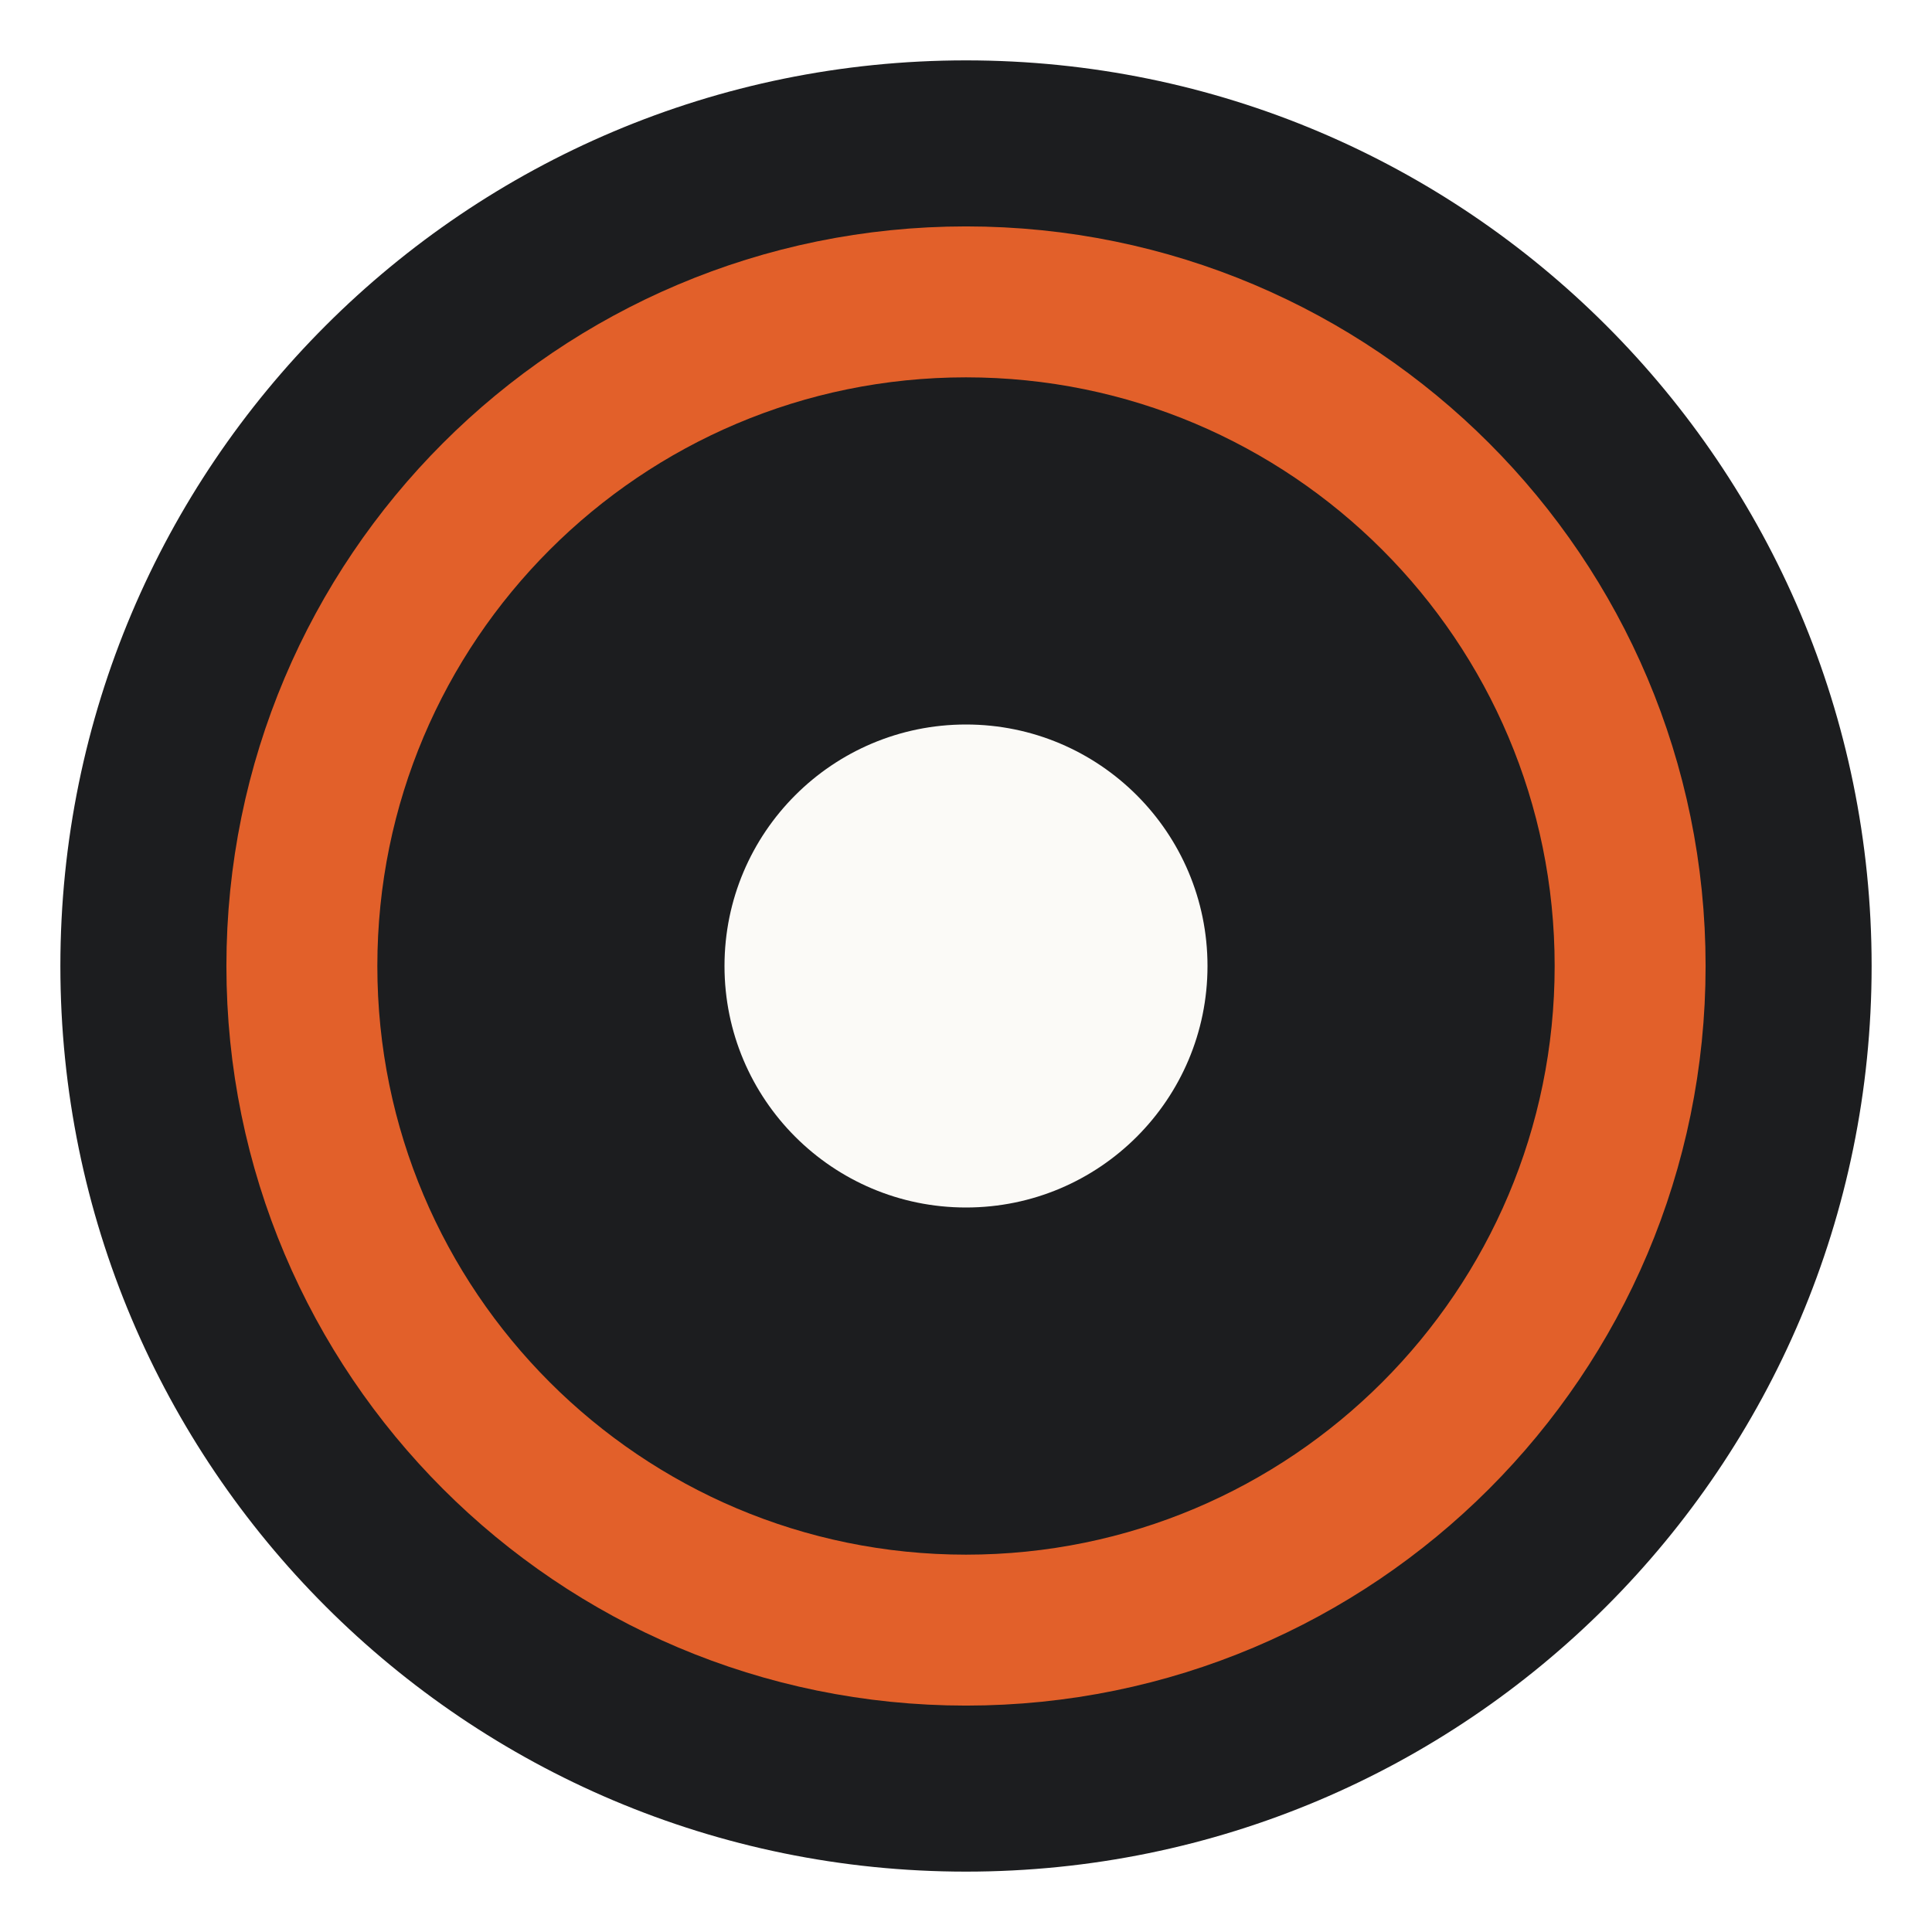
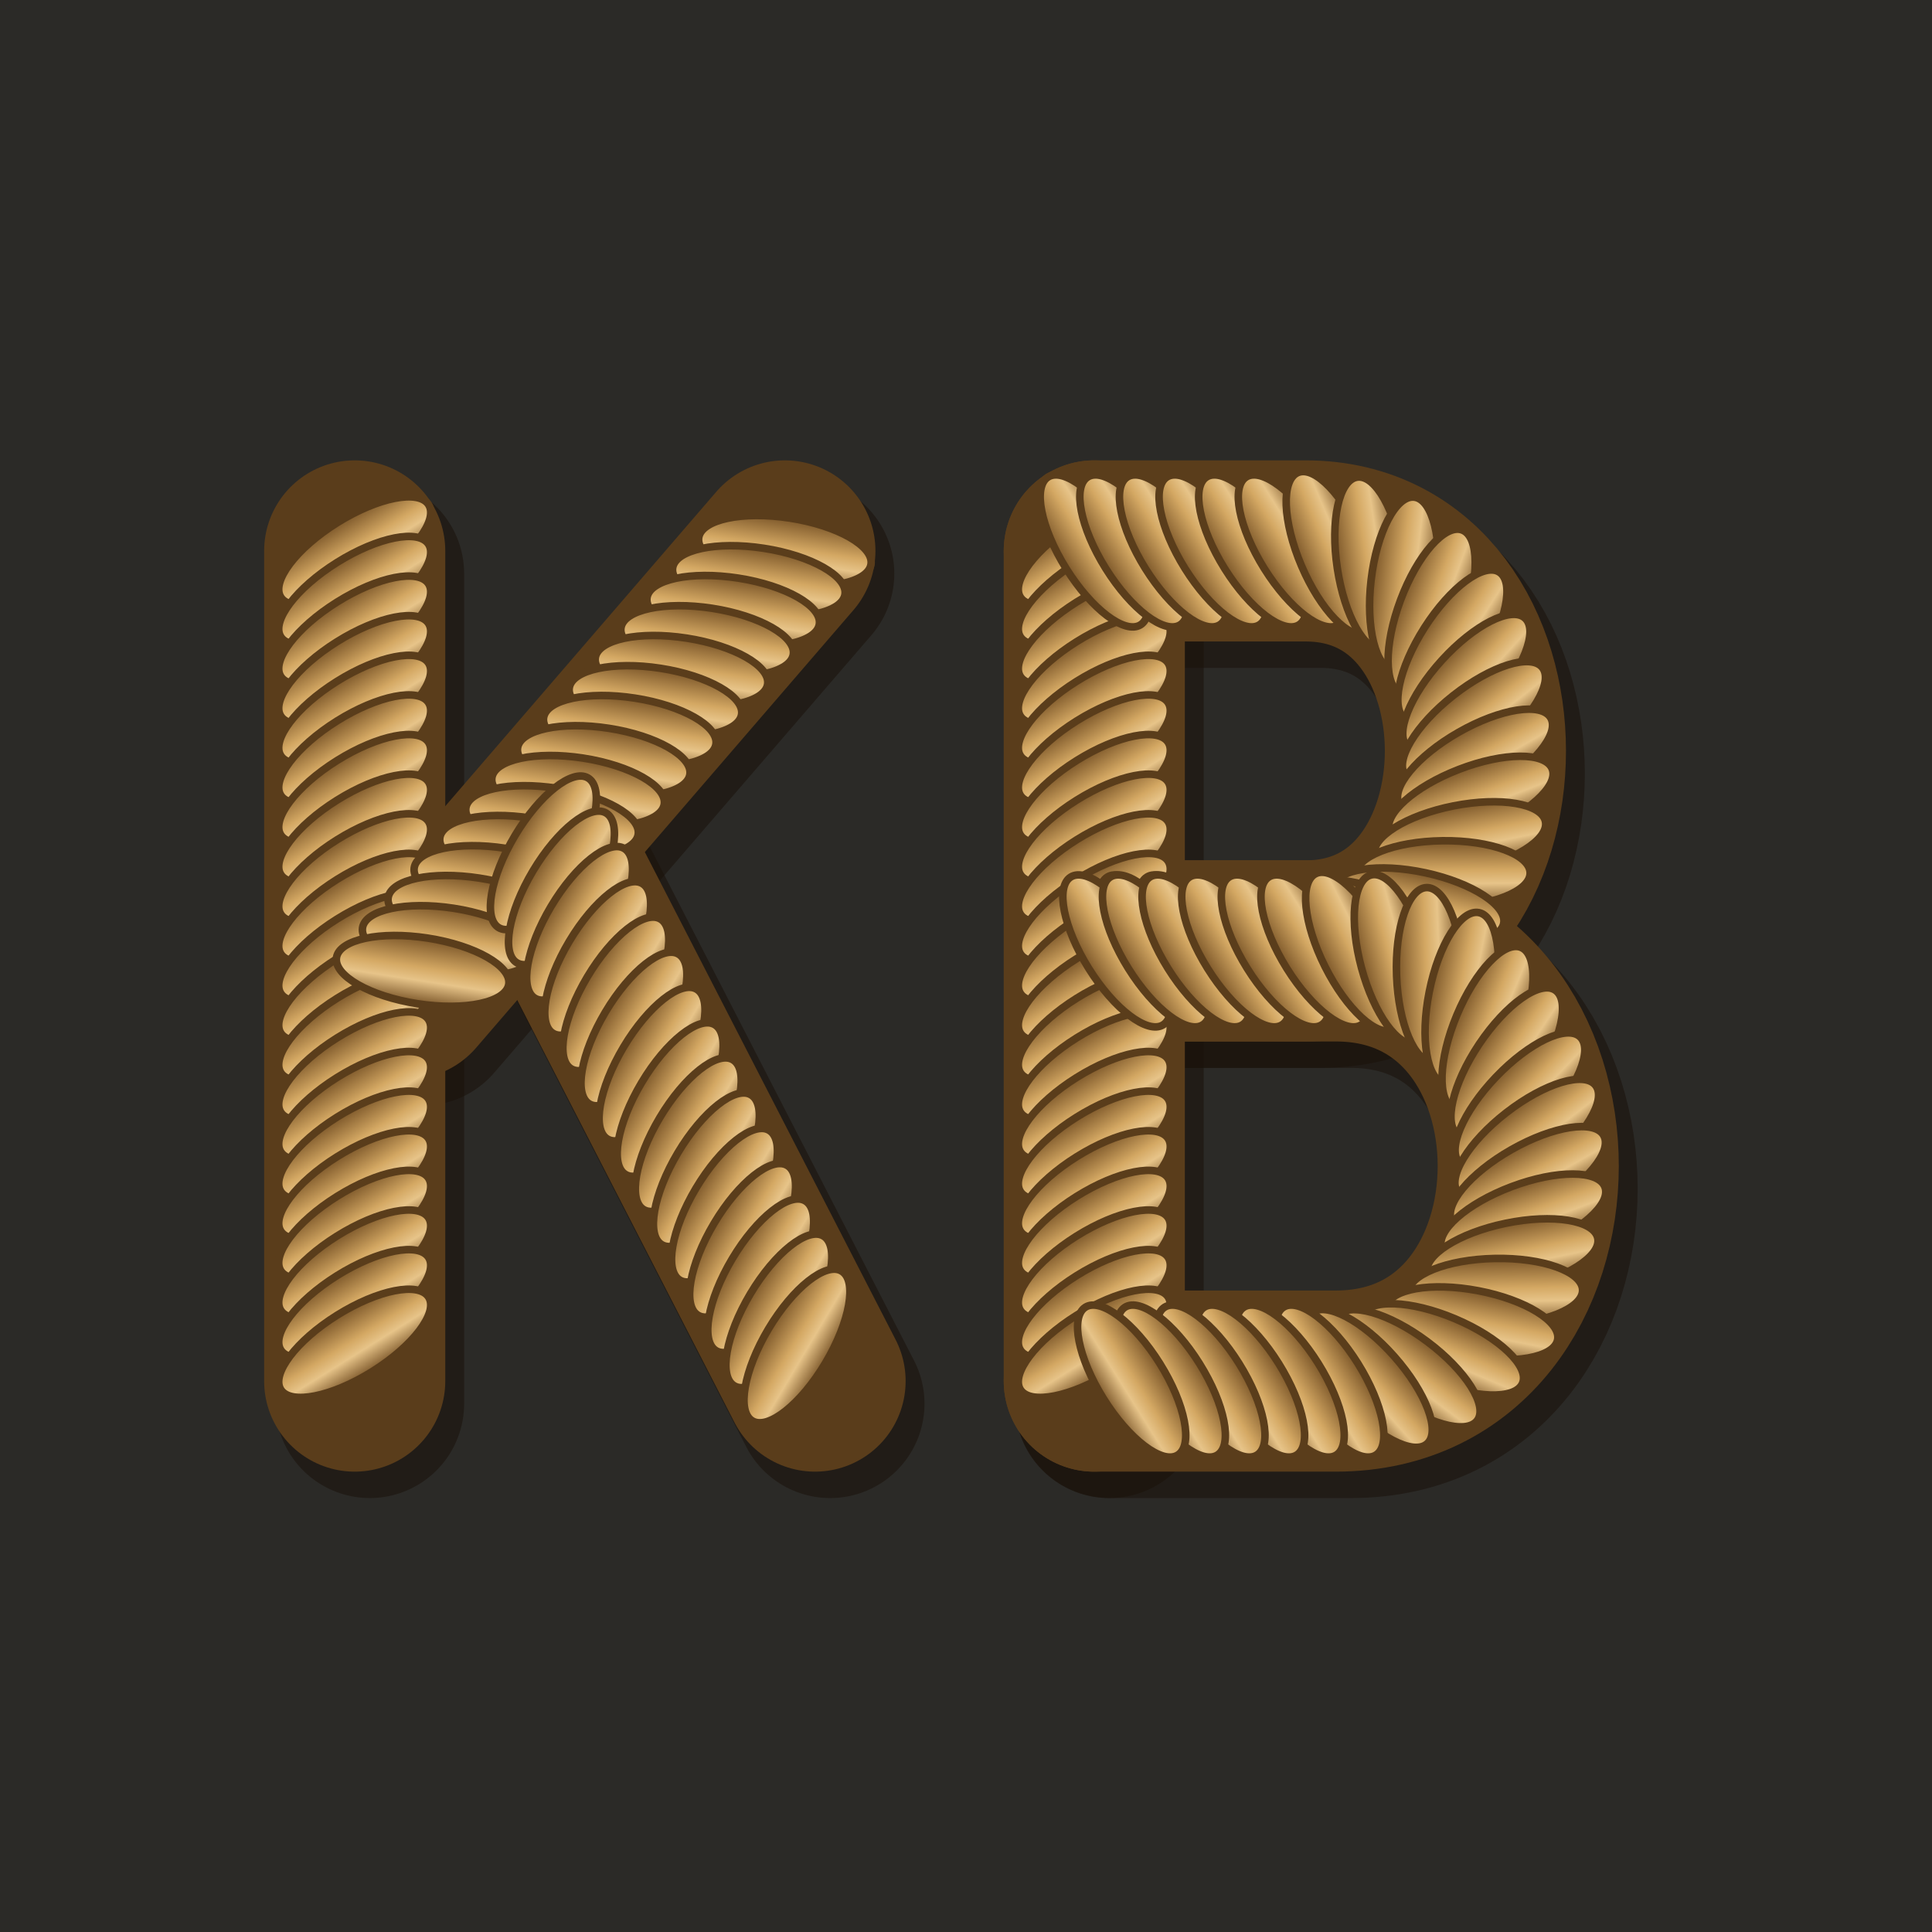
- <svg xmlns="http://www.w3.org/2000/svg" viewBox="0 0 64 64">
-   <circle cx="32" cy="32" r="30" fill="#1C1D1F" />
-   <circle cx="32" cy="32" r="22" fill="none" stroke="#E2602A" stroke-width="5" />
-   <circle cx="32" cy="32" r="8" fill="#FBFAF7" />
+ <svg xmlns="http://www.w3.org/2000/svg" viewBox="0 0 512 512">
+   <defs>
+     <linearGradient id="g" x1="0" y1="0" x2="0" y2="1">
+       <stop offset="0" stop-color="#7A5528" />
+       <stop offset=".35" stop-color="#E7C489" />
+       <stop offset=".55" stop-color="#D4A863" />
+       <stop offset="1" stop-color="#7A5528" />
+     </linearGradient>
+   </defs>
+   <rect width="512" height="512" fill="#2b2a27" />
+   <g transform="translate(256 256) scale(1) translate(-256 -256)">
+     <g fill="none" stroke="#1A120A" stroke-opacity=".55" stroke-linecap="round" stroke-linejoin="round" stroke-width="50" transform="translate(4 6)">
+       <path d="M94.0 146.0 L94.0 366.0" />
+       <path d="M208.0 146.0 L108.0 262.0" />
+       <path d="M144.0 226.0 L216.0 366.0" />
+       <path d="M290.0 146.0 L290.0 366.0" />
+       <path d="M290.0 146.0 L346.0 146.0 C406.0 146.0 406.0 252.0 346.0 252.0 L296.0 252.0" />
+       <path d="M296.0 252.0 L354.0 252.0 C422.0 252.0 422.0 366.0 354.0 366.0 L290.0 366.0" />
+     </g>
+     <g fill="none" stroke="#5A3D1B" stroke-linecap="round" stroke-linejoin="round" stroke-width="48">
+       <path d="M94.0 146.0 L94.0 366.0" />
+       <path d="M208.0 146.0 L108.0 262.0" />
+       <path d="M144.0 226.0 L216.0 366.0" />
+       <path d="M290.0 146.0 L290.0 366.0" />
+       <path d="M290.0 146.0 L346.0 146.0 C406.0 146.0 406.0 252.0 346.0 252.0 L296.0 252.0" />
+       <path d="M296.0 252.0 L354.0 252.0 C422.0 252.0 422.0 366.0 354.0 366.0 L290.0 366.0" />
+     </g>
+     <ellipse cx="94.0" cy="146.0" rx="23.1" ry="8.8" transform="rotate(148.0 94.0 146.0)" fill="url(#g)" stroke="#5A3D1B" stroke-width="2" />
+     <ellipse cx="94.0" cy="156.5" rx="23.1" ry="8.8" transform="rotate(148.0 94.0 156.5)" fill="url(#g)" stroke="#5A3D1B" stroke-width="2" />
+     <ellipse cx="94.0" cy="167.0" rx="23.1" ry="8.8" transform="rotate(148.0 94.0 167.0)" fill="url(#g)" stroke="#5A3D1B" stroke-width="2" />
+     <ellipse cx="94.0" cy="177.5" rx="23.1" ry="8.8" transform="rotate(148.0 94.0 177.5)" fill="url(#g)" stroke="#5A3D1B" stroke-width="2" />
+     <ellipse cx="94.0" cy="188.0" rx="23.1" ry="8.8" transform="rotate(148.0 94.0 188.0)" fill="url(#g)" stroke="#5A3D1B" stroke-width="2" />
+     <ellipse cx="94.0" cy="198.5" rx="23.1" ry="8.8" transform="rotate(148.0 94.0 198.5)" fill="url(#g)" stroke="#5A3D1B" stroke-width="2" />
+     <ellipse cx="94.0" cy="209.0" rx="23.1" ry="8.8" transform="rotate(148.0 94.0 209.0)" fill="url(#g)" stroke="#5A3D1B" stroke-width="2" />
+     <ellipse cx="94.0" cy="219.5" rx="23.1" ry="8.8" transform="rotate(148.0 94.0 219.5)" fill="url(#g)" stroke="#5A3D1B" stroke-width="2" />
+     <ellipse cx="94.0" cy="230.0" rx="23.1" ry="8.8" transform="rotate(148.0 94.0 230.0)" fill="url(#g)" stroke="#5A3D1B" stroke-width="2" />
+     <ellipse cx="94.0" cy="240.5" rx="23.1" ry="8.8" transform="rotate(148.0 94.0 240.5)" fill="url(#g)" stroke="#5A3D1B" stroke-width="2" />
+     <ellipse cx="94.0" cy="251.0" rx="23.1" ry="8.8" transform="rotate(148.0 94.0 251.0)" fill="url(#g)" stroke="#5A3D1B" stroke-width="2" />
+     <ellipse cx="94.0" cy="261.5" rx="23.1" ry="8.8" transform="rotate(148.0 94.0 261.5)" fill="url(#g)" stroke="#5A3D1B" stroke-width="2" />
+     <ellipse cx="94.0" cy="272.0" rx="23.1" ry="8.8" transform="rotate(148.0 94.0 272.0)" fill="url(#g)" stroke="#5A3D1B" stroke-width="2" />
+     <ellipse cx="94.0" cy="282.5" rx="23.1" ry="8.8" transform="rotate(148.0 94.0 282.5)" fill="url(#g)" stroke="#5A3D1B" stroke-width="2" />
+     <ellipse cx="94.0" cy="293.0" rx="23.1" ry="8.8" transform="rotate(148.0 94.0 293.0)" fill="url(#g)" stroke="#5A3D1B" stroke-width="2" />
+     <ellipse cx="94.0" cy="303.5" rx="23.1" ry="8.8" transform="rotate(148.0 94.0 303.5)" fill="url(#g)" stroke="#5A3D1B" stroke-width="2" />
+     <ellipse cx="94.0" cy="314.0" rx="23.1" ry="8.8" transform="rotate(148.0 94.0 314.0)" fill="url(#g)" stroke="#5A3D1B" stroke-width="2" />
+     <ellipse cx="94.0" cy="324.5" rx="23.1" ry="8.8" transform="rotate(148.0 94.0 324.5)" fill="url(#g)" stroke="#5A3D1B" stroke-width="2" />
+     <ellipse cx="94.0" cy="335.0" rx="23.1" ry="8.8" transform="rotate(148.0 94.0 335.0)" fill="url(#g)" stroke="#5A3D1B" stroke-width="2" />
+     <ellipse cx="94.0" cy="345.5" rx="23.1" ry="8.8" transform="rotate(148.0 94.0 345.5)" fill="url(#g)" stroke="#5A3D1B" stroke-width="2" />
+     <ellipse cx="94.0" cy="356.0" rx="23.1" ry="8.8" transform="rotate(148.0 94.0 356.0)" fill="url(#g)" stroke="#5A3D1B" stroke-width="2" />
+     <ellipse cx="208.0" cy="146.0" rx="23.1" ry="8.8" transform="rotate(188.8 208.0 146.0)" fill="url(#g)" stroke="#5A3D1B" stroke-width="2" />
+     <ellipse cx="201.1" cy="154.0" rx="23.1" ry="8.8" transform="rotate(188.8 201.1 154.0)" fill="url(#g)" stroke="#5A3D1B" stroke-width="2" />
+     <ellipse cx="194.3" cy="161.9" rx="23.1" ry="8.8" transform="rotate(188.8 194.3 161.9)" fill="url(#g)" stroke="#5A3D1B" stroke-width="2" />
+     <ellipse cx="187.4" cy="169.9" rx="23.1" ry="8.8" transform="rotate(188.8 187.4 169.9)" fill="url(#g)" stroke="#5A3D1B" stroke-width="2" />
+     <ellipse cx="180.6" cy="177.8" rx="23.1" ry="8.8" transform="rotate(188.8 180.6 177.8)" fill="url(#g)" stroke="#5A3D1B" stroke-width="2" />
+     <ellipse cx="173.7" cy="185.8" rx="23.1" ry="8.8" transform="rotate(188.8 173.7 185.8)" fill="url(#g)" stroke="#5A3D1B" stroke-width="2" />
+     <ellipse cx="166.9" cy="193.7" rx="23.1" ry="8.8" transform="rotate(188.8 166.9 193.7)" fill="url(#g)" stroke="#5A3D1B" stroke-width="2" />
+     <ellipse cx="160.0" cy="201.7" rx="23.1" ry="8.8" transform="rotate(188.8 160.0 201.7)" fill="url(#g)" stroke="#5A3D1B" stroke-width="2" />
+     <ellipse cx="153.2" cy="209.6" rx="23.1" ry="8.8" transform="rotate(188.8 153.2 209.6)" fill="url(#g)" stroke="#5A3D1B" stroke-width="2" />
+     <ellipse cx="146.3" cy="217.6" rx="23.1" ry="8.8" transform="rotate(188.8 146.3 217.6)" fill="url(#g)" stroke="#5A3D1B" stroke-width="2" />
+     <ellipse cx="139.4" cy="225.5" rx="23.1" ry="8.8" transform="rotate(188.8 139.4 225.5)" fill="url(#g)" stroke="#5A3D1B" stroke-width="2" />
+     <ellipse cx="132.6" cy="233.5" rx="23.1" ry="8.8" transform="rotate(188.8 132.6 233.5)" fill="url(#g)" stroke="#5A3D1B" stroke-width="2" />
+     <ellipse cx="125.7" cy="241.4" rx="23.1" ry="8.8" transform="rotate(188.8 125.7 241.4)" fill="url(#g)" stroke="#5A3D1B" stroke-width="2" />
+     <ellipse cx="118.9" cy="249.4" rx="23.1" ry="8.8" transform="rotate(188.8 118.9 249.4)" fill="url(#g)" stroke="#5A3D1B" stroke-width="2" />
+     <ellipse cx="112.0" cy="257.3" rx="23.1" ry="8.8" transform="rotate(188.8 112.0 257.3)" fill="url(#g)" stroke="#5A3D1B" stroke-width="2" />
+     <ellipse cx="144.0" cy="226.0" rx="23.1" ry="8.8" transform="rotate(120.8 144.0 226.0)" fill="url(#g)" stroke="#5A3D1B" stroke-width="2" />
+     <ellipse cx="148.8" cy="235.3" rx="23.1" ry="8.8" transform="rotate(120.8 148.8 235.3)" fill="url(#g)" stroke="#5A3D1B" stroke-width="2" />
+     <ellipse cx="153.6" cy="244.7" rx="23.1" ry="8.8" transform="rotate(120.8 153.6 244.7)" fill="url(#g)" stroke="#5A3D1B" stroke-width="2" />
+     <ellipse cx="158.4" cy="254.0" rx="23.1" ry="8.8" transform="rotate(120.8 158.4 254.0)" fill="url(#g)" stroke="#5A3D1B" stroke-width="2" />
+     <ellipse cx="163.2" cy="263.4" rx="23.1" ry="8.8" transform="rotate(120.8 163.2 263.4)" fill="url(#g)" stroke="#5A3D1B" stroke-width="2" />
+     <ellipse cx="168.0" cy="272.7" rx="23.1" ry="8.8" transform="rotate(120.8 168.0 272.7)" fill="url(#g)" stroke="#5A3D1B" stroke-width="2" />
+     <ellipse cx="172.8" cy="282.0" rx="23.1" ry="8.8" transform="rotate(120.8 172.8 282.0)" fill="url(#g)" stroke="#5A3D1B" stroke-width="2" />
+     <ellipse cx="177.6" cy="291.4" rx="23.1" ry="8.8" transform="rotate(120.8 177.6 291.4)" fill="url(#g)" stroke="#5A3D1B" stroke-width="2" />
+     <ellipse cx="182.4" cy="300.7" rx="23.1" ry="8.8" transform="rotate(120.8 182.4 300.7)" fill="url(#g)" stroke="#5A3D1B" stroke-width="2" />
+     <ellipse cx="187.2" cy="310.0" rx="23.1" ry="8.8" transform="rotate(120.8 187.2 310.0)" fill="url(#g)" stroke="#5A3D1B" stroke-width="2" />
+     <ellipse cx="192.0" cy="319.4" rx="23.1" ry="8.8" transform="rotate(120.8 192.0 319.4)" fill="url(#g)" stroke="#5A3D1B" stroke-width="2" />
+     <ellipse cx="196.8" cy="328.7" rx="23.1" ry="8.8" transform="rotate(120.8 196.8 328.7)" fill="url(#g)" stroke="#5A3D1B" stroke-width="2" />
+     <ellipse cx="201.6" cy="338.1" rx="23.1" ry="8.8" transform="rotate(120.8 201.6 338.1)" fill="url(#g)" stroke="#5A3D1B" stroke-width="2" />
+     <ellipse cx="206.4" cy="347.4" rx="23.1" ry="8.8" transform="rotate(120.8 206.4 347.4)" fill="url(#g)" stroke="#5A3D1B" stroke-width="2" />
+     <ellipse cx="211.2" cy="356.7" rx="23.1" ry="8.8" transform="rotate(120.8 211.2 356.7)" fill="url(#g)" stroke="#5A3D1B" stroke-width="2" />
+     <ellipse cx="290.0" cy="146.0" rx="23.1" ry="8.8" transform="rotate(148.0 290.0 146.0)" fill="url(#g)" stroke="#5A3D1B" stroke-width="2" />
+     <ellipse cx="290.0" cy="156.5" rx="23.1" ry="8.8" transform="rotate(148.0 290.0 156.5)" fill="url(#g)" stroke="#5A3D1B" stroke-width="2" />
+     <ellipse cx="290.0" cy="167.0" rx="23.1" ry="8.8" transform="rotate(148.0 290.0 167.0)" fill="url(#g)" stroke="#5A3D1B" stroke-width="2" />
+     <ellipse cx="290.0" cy="177.5" rx="23.1" ry="8.8" transform="rotate(148.0 290.0 177.5)" fill="url(#g)" stroke="#5A3D1B" stroke-width="2" />
+     <ellipse cx="290.0" cy="188.0" rx="23.1" ry="8.8" transform="rotate(148.0 290.0 188.0)" fill="url(#g)" stroke="#5A3D1B" stroke-width="2" />
+     <ellipse cx="290.0" cy="198.5" rx="23.1" ry="8.8" transform="rotate(148.0 290.0 198.5)" fill="url(#g)" stroke="#5A3D1B" stroke-width="2" />
+     <ellipse cx="290.0" cy="209.0" rx="23.1" ry="8.8" transform="rotate(148.0 290.0 209.0)" fill="url(#g)" stroke="#5A3D1B" stroke-width="2" />
+     <ellipse cx="290.0" cy="219.5" rx="23.1" ry="8.8" transform="rotate(148.0 290.0 219.5)" fill="url(#g)" stroke="#5A3D1B" stroke-width="2" />
+     <ellipse cx="290.0" cy="230.0" rx="23.1" ry="8.8" transform="rotate(148.0 290.0 230.0)" fill="url(#g)" stroke="#5A3D1B" stroke-width="2" />
+     <ellipse cx="290.0" cy="240.5" rx="23.1" ry="8.8" transform="rotate(148.0 290.0 240.5)" fill="url(#g)" stroke="#5A3D1B" stroke-width="2" />
+     <ellipse cx="290.0" cy="251.0" rx="23.1" ry="8.8" transform="rotate(148.0 290.0 251.0)" fill="url(#g)" stroke="#5A3D1B" stroke-width="2" />
+     <ellipse cx="290.0" cy="261.5" rx="23.1" ry="8.8" transform="rotate(148.0 290.0 261.5)" fill="url(#g)" stroke="#5A3D1B" stroke-width="2" />
+     <ellipse cx="290.0" cy="272.0" rx="23.1" ry="8.8" transform="rotate(148.0 290.0 272.0)" fill="url(#g)" stroke="#5A3D1B" stroke-width="2" />
+     <ellipse cx="290.0" cy="282.5" rx="23.1" ry="8.8" transform="rotate(148.0 290.0 282.5)" fill="url(#g)" stroke="#5A3D1B" stroke-width="2" />
+     <ellipse cx="290.0" cy="293.0" rx="23.1" ry="8.8" transform="rotate(148.0 290.0 293.0)" fill="url(#g)" stroke="#5A3D1B" stroke-width="2" />
+     <ellipse cx="290.0" cy="303.5" rx="23.1" ry="8.8" transform="rotate(148.0 290.0 303.5)" fill="url(#g)" stroke="#5A3D1B" stroke-width="2" />
+     <ellipse cx="290.0" cy="314.0" rx="23.1" ry="8.8" transform="rotate(148.0 290.0 314.0)" fill="url(#g)" stroke="#5A3D1B" stroke-width="2" />
+     <ellipse cx="290.0" cy="324.5" rx="23.1" ry="8.8" transform="rotate(148.0 290.0 324.5)" fill="url(#g)" stroke="#5A3D1B" stroke-width="2" />
+     <ellipse cx="290.0" cy="335.0" rx="23.1" ry="8.8" transform="rotate(148.0 290.0 335.0)" fill="url(#g)" stroke="#5A3D1B" stroke-width="2" />
+     <ellipse cx="290.0" cy="345.5" rx="23.1" ry="8.8" transform="rotate(148.0 290.0 345.5)" fill="url(#g)" stroke="#5A3D1B" stroke-width="2" />
+     <ellipse cx="290.0" cy="356.0" rx="23.1" ry="8.8" transform="rotate(148.0 290.0 356.0)" fill="url(#g)" stroke="#5A3D1B" stroke-width="2" />
+     <ellipse cx="290.0" cy="146.0" rx="23.1" ry="8.8" transform="rotate(58.0 290.0 146.0)" fill="url(#g)" stroke="#5A3D1B" stroke-width="2" />
+     <ellipse cx="300.5" cy="146.0" rx="23.1" ry="8.8" transform="rotate(58.0 300.5 146.0)" fill="url(#g)" stroke="#5A3D1B" stroke-width="2" />
+     <ellipse cx="311.0" cy="146.0" rx="23.1" ry="8.8" transform="rotate(58.0 311.0 146.0)" fill="url(#g)" stroke="#5A3D1B" stroke-width="2" />
+     <ellipse cx="321.5" cy="146.0" rx="23.1" ry="8.8" transform="rotate(58.0 321.5 146.0)" fill="url(#g)" stroke="#5A3D1B" stroke-width="2" />
+     <ellipse cx="332.0" cy="146.0" rx="23.1" ry="8.8" transform="rotate(58.0 332.0 146.0)" fill="url(#g)" stroke="#5A3D1B" stroke-width="2" />
+     <ellipse cx="342.5" cy="146.0" rx="23.1" ry="8.8" transform="rotate(58.0 342.5 146.0)" fill="url(#g)" stroke="#5A3D1B" stroke-width="2" />
+     <ellipse cx="353.0" cy="146.5" rx="23.1" ry="8.8" transform="rotate(66.9 353.0 146.5)" fill="url(#g)" stroke="#5A3D1B" stroke-width="2" />
+     <ellipse cx="363.1" cy="149.3" rx="23.1" ry="8.8" transform="rotate(81.4 363.1 149.3)" fill="url(#g)" stroke="#5A3D1B" stroke-width="2" />
+     <ellipse cx="372.1" cy="154.7" rx="23.1" ry="8.8" transform="rotate(96.7 372.1 154.7)" fill="url(#g)" stroke="#5A3D1B" stroke-width="2" />
+     <ellipse cx="379.4" cy="162.1" rx="23.1" ry="8.8" transform="rotate(110.5 379.4 162.1)" fill="url(#g)" stroke="#5A3D1B" stroke-width="2" />
+     <ellipse cx="384.9" cy="171.1" rx="23.1" ry="8.8" transform="rotate(122.5 384.9 171.1)" fill="url(#g)" stroke="#5A3D1B" stroke-width="2" />
+     <ellipse cx="388.6" cy="180.9" rx="23.1" ry="8.8" transform="rotate(132.3 388.6 180.9)" fill="url(#g)" stroke="#5A3D1B" stroke-width="2" />
+     <ellipse cx="390.6" cy="191.2" rx="23.1" ry="8.8" transform="rotate(141.8 390.6 191.2)" fill="url(#g)" stroke="#5A3D1B" stroke-width="2" />
+     <ellipse cx="390.9" cy="201.7" rx="23.1" ry="8.8" transform="rotate(150.3 390.9 201.7)" fill="url(#g)" stroke="#5A3D1B" stroke-width="2" />
+     <ellipse cx="389.8" cy="212.1" rx="23.1" ry="8.8" transform="rotate(158.9 389.8 212.1)" fill="url(#g)" stroke="#5A3D1B" stroke-width="2" />
+     <ellipse cx="386.9" cy="222.2" rx="23.1" ry="8.8" transform="rotate(168.8 386.9 222.2)" fill="url(#g)" stroke="#5A3D1B" stroke-width="2" />
+     <ellipse cx="382.4" cy="231.6" rx="23.1" ry="8.8" transform="rotate(179.3 382.4 231.6)" fill="url(#g)" stroke="#5A3D1B" stroke-width="2" />
+     <ellipse cx="375.9" cy="239.9" rx="23.1" ry="8.8" transform="rotate(192.2 375.9 239.9)" fill="url(#g)" stroke="#5A3D1B" stroke-width="2" />
+     <ellipse cx="367.7" cy="246.3" rx="23.1" ry="8.8" transform="rotate(206.9 367.7 246.3)" fill="url(#g)" stroke="#5A3D1B" stroke-width="2" />
+     <ellipse cx="358.0" cy="250.4" rx="23.1" ry="8.8" transform="rotate(222.5 358.0 250.4)" fill="url(#g)" stroke="#5A3D1B" stroke-width="2" />
+     <ellipse cx="347.7" cy="252.0" rx="23.1" ry="8.8" transform="rotate(236.5 347.7 252.0)" fill="url(#g)" stroke="#5A3D1B" stroke-width="2" />
+     <ellipse cx="337.2" cy="252.0" rx="23.1" ry="8.8" transform="rotate(238.0 337.2 252.0)" fill="url(#g)" stroke="#5A3D1B" stroke-width="2" />
+     <ellipse cx="326.7" cy="252.0" rx="23.1" ry="8.8" transform="rotate(238.0 326.7 252.0)" fill="url(#g)" stroke="#5A3D1B" stroke-width="2" />
+     <ellipse cx="316.2" cy="252.0" rx="23.1" ry="8.8" transform="rotate(238.0 316.2 252.0)" fill="url(#g)" stroke="#5A3D1B" stroke-width="2" />
+     <ellipse cx="305.7" cy="252.0" rx="23.1" ry="8.8" transform="rotate(238.0 305.7 252.0)" fill="url(#g)" stroke="#5A3D1B" stroke-width="2" />
+     <ellipse cx="296.0" cy="252.0" rx="23.1" ry="8.8" transform="rotate(58.0 296.0 252.0)" fill="url(#g)" stroke="#5A3D1B" stroke-width="2" />
+     <ellipse cx="306.5" cy="252.0" rx="23.1" ry="8.8" transform="rotate(58.0 306.5 252.0)" fill="url(#g)" stroke="#5A3D1B" stroke-width="2" />
+     <ellipse cx="317.0" cy="252.0" rx="23.1" ry="8.8" transform="rotate(58.0 317.0 252.0)" fill="url(#g)" stroke="#5A3D1B" stroke-width="2" />
+     <ellipse cx="327.5" cy="252.0" rx="23.1" ry="8.8" transform="rotate(58.0 327.5 252.0)" fill="url(#g)" stroke="#5A3D1B" stroke-width="2" />
+     <ellipse cx="338.0" cy="252.0" rx="23.1" ry="8.8" transform="rotate(58.0 338.0 252.0)" fill="url(#g)" stroke="#5A3D1B" stroke-width="2" />
+     <ellipse cx="348.5" cy="252.0" rx="23.1" ry="8.8" transform="rotate(58.0 348.5 252.0)" fill="url(#g)" stroke="#5A3D1B" stroke-width="2" />
+     <ellipse cx="359.0" cy="252.2" rx="23.1" ry="8.8" transform="rotate(63.4 359.0 252.2)" fill="url(#g)" stroke="#5A3D1B" stroke-width="2" />
+     <ellipse cx="369.3" cy="254.2" rx="23.1" ry="8.8" transform="rotate(74.9 369.3 254.2)" fill="url(#g)" stroke="#5A3D1B" stroke-width="2" />
+     <ellipse cx="378.9" cy="258.3" rx="23.1" ry="8.8" transform="rotate(87.8 378.9 258.3)" fill="url(#g)" stroke="#5A3D1B" stroke-width="2" />
+     <ellipse cx="387.4" cy="264.5" rx="23.1" ry="8.8" transform="rotate(101.3 387.4 264.5)" fill="url(#g)" stroke="#5A3D1B" stroke-width="2" />
+     <ellipse cx="394.2" cy="272.4" rx="23.1" ry="8.8" transform="rotate(112.7 394.2 272.4)" fill="url(#g)" stroke="#5A3D1B" stroke-width="2" />
+     <ellipse cx="399.3" cy="281.6" rx="23.1" ry="8.8" transform="rotate(123.8 399.3 281.6)" fill="url(#g)" stroke="#5A3D1B" stroke-width="2" />
+     <ellipse cx="402.8" cy="291.5" rx="23.1" ry="8.8" transform="rotate(133.7 402.8 291.5)" fill="url(#g)" stroke="#5A3D1B" stroke-width="2" />
+     <ellipse cx="404.6" cy="301.8" rx="23.1" ry="8.8" transform="rotate(142.2 404.6 301.8)" fill="url(#g)" stroke="#5A3D1B" stroke-width="2" />
+     <ellipse cx="404.9" cy="312.3" rx="23.1" ry="8.8" transform="rotate(150.4 404.9 312.3)" fill="url(#g)" stroke="#5A3D1B" stroke-width="2" />
+     <ellipse cx="403.7" cy="322.7" rx="23.1" ry="8.8" transform="rotate(159.4 403.7 322.7)" fill="url(#g)" stroke="#5A3D1B" stroke-width="2" />
+     <ellipse cx="400.8" cy="332.8" rx="23.1" ry="8.8" transform="rotate(168.3 400.8 332.8)" fill="url(#g)" stroke="#5A3D1B" stroke-width="2" />
+     <ellipse cx="396.3" cy="342.3" rx="23.1" ry="8.8" transform="rotate(178.9 396.3 342.3)" fill="url(#g)" stroke="#5A3D1B" stroke-width="2" />
+     <ellipse cx="390.1" cy="350.7" rx="23.1" ry="8.8" transform="rotate(190.8 390.1 350.7)" fill="url(#g)" stroke="#5A3D1B" stroke-width="2" />
+     <ellipse cx="382.2" cy="357.6" rx="23.1" ry="8.8" transform="rotate(202.9 382.2 357.6)" fill="url(#g)" stroke="#5A3D1B" stroke-width="2" />
+     <ellipse cx="373.0" cy="362.6" rx="23.1" ry="8.8" transform="rotate(216.8 373.0 362.6)" fill="url(#g)" stroke="#5A3D1B" stroke-width="2" />
+     <ellipse cx="362.9" cy="365.3" rx="23.1" ry="8.8" transform="rotate(228.5 362.9 365.3)" fill="url(#g)" stroke="#5A3D1B" stroke-width="2" />
+     <ellipse cx="352.4" cy="366.0" rx="23.1" ry="8.8" transform="rotate(238.0 352.4 366.0)" fill="url(#g)" stroke="#5A3D1B" stroke-width="2" />
+     <ellipse cx="341.9" cy="366.0" rx="23.1" ry="8.8" transform="rotate(238.0 341.9 366.0)" fill="url(#g)" stroke="#5A3D1B" stroke-width="2" />
+     <ellipse cx="331.4" cy="366.0" rx="23.1" ry="8.8" transform="rotate(238.0 331.4 366.0)" fill="url(#g)" stroke="#5A3D1B" stroke-width="2" />
+     <ellipse cx="320.9" cy="366.0" rx="23.1" ry="8.8" transform="rotate(238.0 320.9 366.0)" fill="url(#g)" stroke="#5A3D1B" stroke-width="2" />
+     <ellipse cx="310.4" cy="366.0" rx="23.1" ry="8.8" transform="rotate(238.0 310.4 366.0)" fill="url(#g)" stroke="#5A3D1B" stroke-width="2" />
+     <ellipse cx="299.9" cy="366.0" rx="23.1" ry="8.8" transform="rotate(238.0 299.9 366.0)" fill="url(#g)" stroke="#5A3D1B" stroke-width="2" />
+   </g>
</svg>
